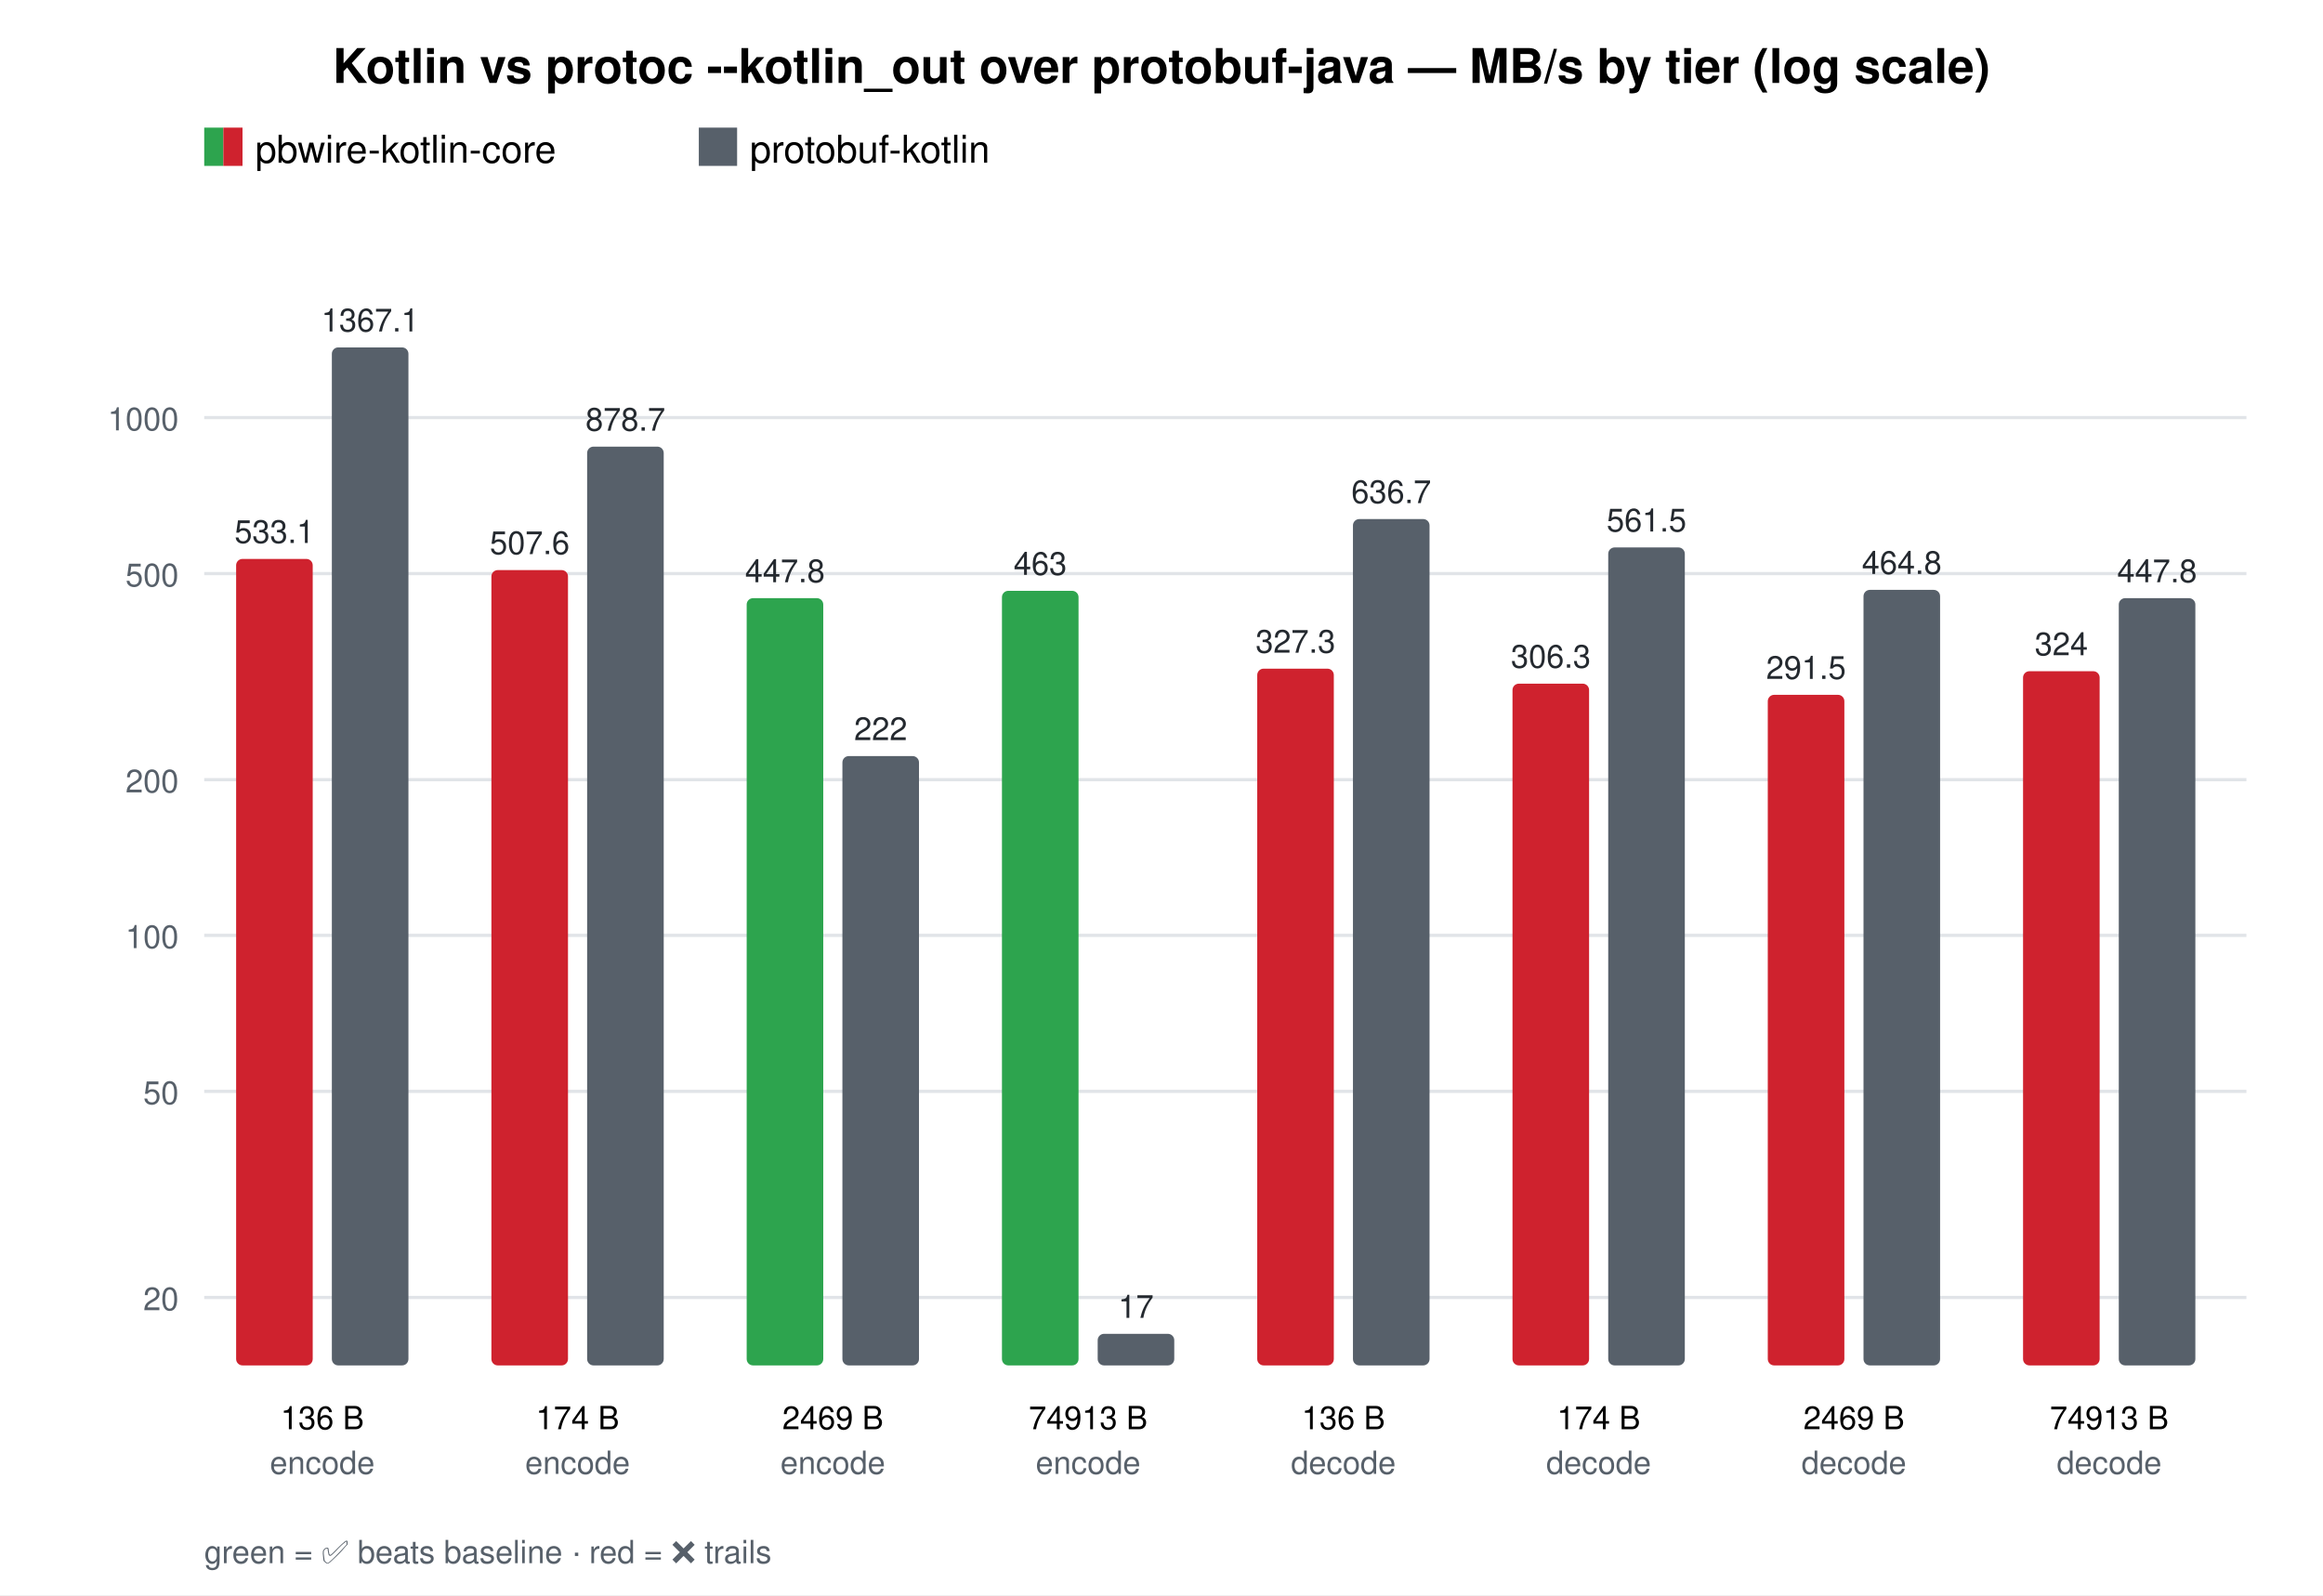
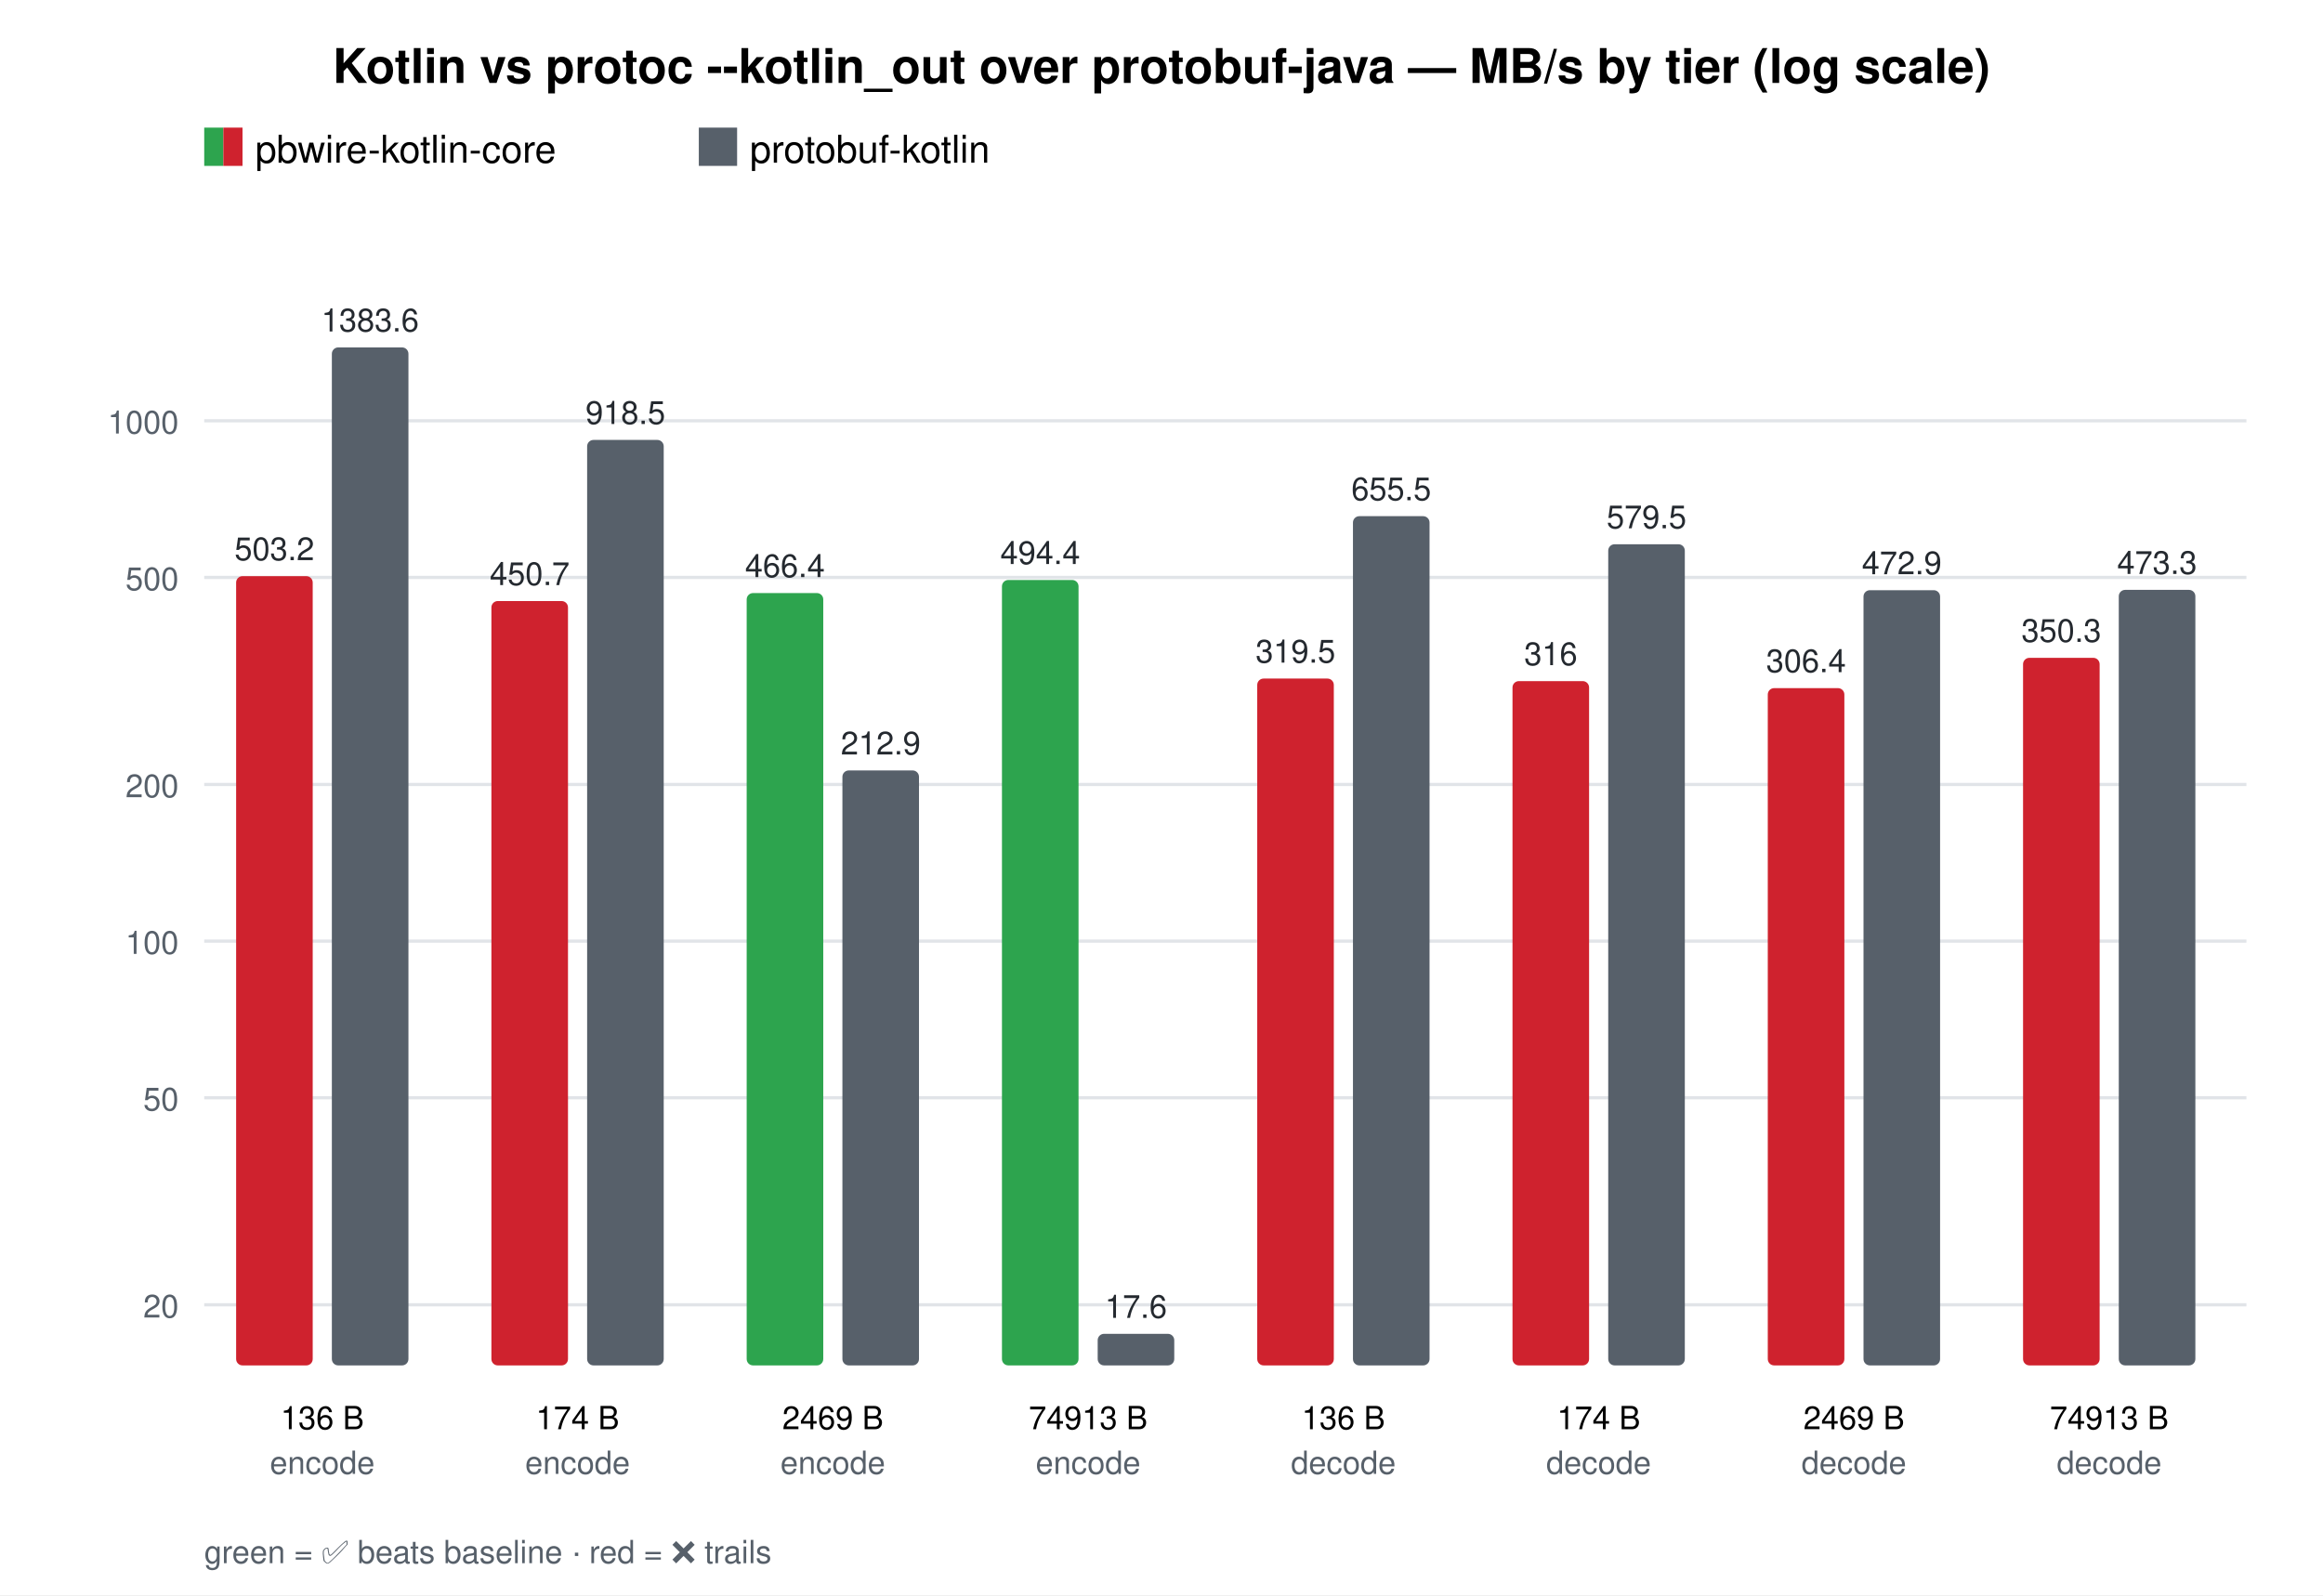
<svg xmlns="http://www.w3.org/2000/svg" width="728" height="500" font-family="Helvetica, Arial, sans-serif">
  <rect width="728" height="500" fill="#ffffff" />
  <text x="364.0" y="26" text-anchor="middle" font-size="15" font-weight="bold">Kotlin vs protoc --kotlin_out over protobuf-java — MB/s by tier (log scale)</text>
  <rect x="64" y="40" width="6" height="12" fill="#2da44e" />
  <rect x="70" y="40" width="6" height="12" fill="#cf222e" />
  <text x="80" y="51" font-size="12">pbwire-kotlin-core</text>
  <rect x="219.0" y="40" width="12" height="12" fill="#57606a" />
  <text x="235.0" y="51" font-size="12">protobuf-kotlin</text>
-   <line x1="64" y1="406.7" x2="704" y2="406.7" stroke="#e1e4e8" />
-   <text x="56" y="410.7" text-anchor="end" font-size="10" fill="#57606a">20</text>
-   <line x1="64" y1="342.1" x2="704" y2="342.1" stroke="#e1e4e8" />
-   <text x="56" y="346.1" text-anchor="end" font-size="10" fill="#57606a">50</text>
-   <line x1="64" y1="293.2" x2="704" y2="293.2" stroke="#e1e4e8" />
-   <text x="56" y="297.2" text-anchor="end" font-size="10" fill="#57606a">100</text>
-   <line x1="64" y1="244.4" x2="704" y2="244.4" stroke="#e1e4e8" />
-   <text x="56" y="248.4" text-anchor="end" font-size="10" fill="#57606a">200</text>
-   <line x1="64" y1="179.8" x2="704" y2="179.8" stroke="#e1e4e8" />
-   <text x="56" y="183.8" text-anchor="end" font-size="10" fill="#57606a">500</text>
-   <line x1="64" y1="130.9" x2="704" y2="130.9" stroke="#e1e4e8" />
-   <text x="56" y="134.9" text-anchor="end" font-size="10" fill="#57606a">1000</text>
+   <line x1="64" y1="409.0" x2="704" y2="409.0" stroke="#e1e4e8" />
+   <text x="56" y="413.0" text-anchor="end" font-size="10" fill="#57606a">20</text>
+   <line x1="64" y1="344.1" x2="704" y2="344.1" stroke="#e1e4e8" />
+   <text x="56" y="348.1" text-anchor="end" font-size="10" fill="#57606a">50</text>
+   <line x1="64" y1="295.0" x2="704" y2="295.0" stroke="#e1e4e8" />
+   <text x="56" y="299.0" text-anchor="end" font-size="10" fill="#57606a">100</text>
+   <line x1="64" y1="245.9" x2="704" y2="245.9" stroke="#e1e4e8" />
+   <text x="56" y="249.9" text-anchor="end" font-size="10" fill="#57606a">200</text>
+   <line x1="64" y1="181.0" x2="704" y2="181.0" stroke="#e1e4e8" />
+   <text x="56" y="185.0" text-anchor="end" font-size="10" fill="#57606a">500</text>
+   <line x1="64" y1="131.9" x2="704" y2="131.9" stroke="#e1e4e8" />
+   <text x="56" y="135.9" text-anchor="end" font-size="10" fill="#57606a">1000</text>
  <text x="101.0" y="448" text-anchor="middle" font-size="10">136 B</text>
  <text x="101.0" y="462" text-anchor="middle" font-size="10" fill="#57606a">encode</text>
-   <rect x="74.0" y="175.2" width="24" height="252.8" rx="2" fill="#cf222e" />
-   <text x="86.0" y="170.2" text-anchor="middle" font-size="10" fill="#24292f">533.1</text>
+   <rect x="74.0" y="180.6" width="24" height="247.4" rx="2" fill="#cf222e" />
+   <text x="86.0" y="175.6" text-anchor="middle" font-size="10" fill="#24292f">503.2</text>
  <rect x="104.0" y="108.9" width="24" height="319.1" rx="2" fill="#57606a" />
-   <text x="116.0" y="103.9" text-anchor="middle" font-size="10" fill="#24292f">1367.1</text>
+   <text x="116.0" y="103.9" text-anchor="middle" font-size="10" fill="#24292f">1383.6</text>
  <text x="181.0" y="448" text-anchor="middle" font-size="10">174 B</text>
  <text x="181.0" y="462" text-anchor="middle" font-size="10" fill="#57606a">encode</text>
-   <rect x="154.0" y="178.7" width="24" height="249.3" rx="2" fill="#cf222e" />
-   <text x="166.0" y="173.7" text-anchor="middle" font-size="10" fill="#24292f">507.6</text>
-   <rect x="184.0" y="140.0" width="24" height="288.0" rx="2" fill="#57606a" />
-   <text x="196.0" y="135.0" text-anchor="middle" font-size="10" fill="#24292f">878.7</text>
+   <rect x="154.0" y="188.4" width="24" height="239.6" rx="2" fill="#cf222e" />
+   <text x="166.0" y="183.4" text-anchor="middle" font-size="10" fill="#24292f">450.7</text>
+   <rect x="184.0" y="137.9" width="24" height="290.1" rx="2" fill="#57606a" />
+   <text x="196.0" y="132.9" text-anchor="middle" font-size="10" fill="#24292f">918.5</text>
  <text x="261.0" y="448" text-anchor="middle" font-size="10">2469 B</text>
  <text x="261.0" y="462" text-anchor="middle" font-size="10" fill="#57606a">encode</text>
-   <rect x="234.0" y="187.5" width="24" height="240.5" rx="2" fill="#2da44e" />
-   <text x="246.0" y="182.5" text-anchor="middle" font-size="10" fill="#24292f">447.8</text>
-   <rect x="264.0" y="237.0" width="24" height="191.0" rx="2" fill="#57606a" />
-   <text x="276.0" y="232.0" text-anchor="middle" font-size="10" fill="#24292f">222</text>
+   <rect x="234.0" y="185.9" width="24" height="242.1" rx="2" fill="#2da44e" />
+   <text x="246.0" y="180.9" text-anchor="middle" font-size="10" fill="#24292f">466.4</text>
+   <rect x="264.0" y="241.5" width="24" height="186.5" rx="2" fill="#57606a" />
+   <text x="276.0" y="236.5" text-anchor="middle" font-size="10" fill="#24292f">212.9</text>
  <text x="341.0" y="448" text-anchor="middle" font-size="10">74913 B</text>
  <text x="341.0" y="462" text-anchor="middle" font-size="10" fill="#57606a">encode</text>
-   <rect x="314.0" y="185.2" width="24" height="242.8" rx="2" fill="#2da44e" />
-   <text x="326.0" y="180.2" text-anchor="middle" font-size="10" fill="#24292f">463</text>
+   <rect x="314.0" y="181.8" width="24" height="246.2" rx="2" fill="#2da44e" />
+   <text x="326.0" y="176.8" text-anchor="middle" font-size="10" fill="#24292f">494.4</text>
  <rect x="344.0" y="418.1" width="24" height="9.9" rx="2" fill="#57606a" />
-   <text x="356.0" y="413.1" text-anchor="middle" font-size="10" fill="#24292f">17</text>
+   <text x="356.0" y="413.1" text-anchor="middle" font-size="10" fill="#24292f">17.6</text>
  <text x="421.0" y="448" text-anchor="middle" font-size="10">136 B</text>
  <text x="421.0" y="462" text-anchor="middle" font-size="10" fill="#57606a">decode</text>
-   <rect x="394.0" y="209.6" width="24" height="218.4" rx="2" fill="#cf222e" />
-   <text x="406.0" y="204.6" text-anchor="middle" font-size="10" fill="#24292f">327.3</text>
-   <rect x="424.0" y="162.7" width="24" height="265.3" rx="2" fill="#57606a" />
-   <text x="436.0" y="157.7" text-anchor="middle" font-size="10" fill="#24292f">636.7</text>
+   <rect x="394.0" y="212.7" width="24" height="215.3" rx="2" fill="#cf222e" />
+   <text x="406.0" y="207.7" text-anchor="middle" font-size="10" fill="#24292f">319.5</text>
+   <rect x="424.0" y="161.8" width="24" height="266.2" rx="2" fill="#57606a" />
+   <text x="436.0" y="156.8" text-anchor="middle" font-size="10" fill="#24292f">655.5</text>
  <text x="501.0" y="448" text-anchor="middle" font-size="10">174 B</text>
  <text x="501.0" y="462" text-anchor="middle" font-size="10" fill="#57606a">decode</text>
-   <rect x="474.0" y="214.3" width="24" height="213.7" rx="2" fill="#cf222e" />
-   <text x="486.0" y="209.3" text-anchor="middle" font-size="10" fill="#24292f">306.3</text>
-   <rect x="504.0" y="171.6" width="24" height="256.4" rx="2" fill="#57606a" />
-   <text x="516.0" y="166.6" text-anchor="middle" font-size="10" fill="#24292f">561.5</text>
+   <rect x="474.0" y="213.5" width="24" height="214.5" rx="2" fill="#cf222e" />
+   <text x="486.0" y="208.5" text-anchor="middle" font-size="10" fill="#24292f">316</text>
+   <rect x="504.0" y="170.6" width="24" height="257.4" rx="2" fill="#57606a" />
+   <text x="516.0" y="165.6" text-anchor="middle" font-size="10" fill="#24292f">579.5</text>
  <text x="581.0" y="448" text-anchor="middle" font-size="10">2469 B</text>
  <text x="581.0" y="462" text-anchor="middle" font-size="10" fill="#57606a">decode</text>
-   <rect x="554.0" y="217.8" width="24" height="210.2" rx="2" fill="#cf222e" />
-   <text x="566.0" y="212.8" text-anchor="middle" font-size="10" fill="#24292f">291.5</text>
-   <rect x="584.0" y="184.9" width="24" height="243.1" rx="2" fill="#57606a" />
-   <text x="596.0" y="179.9" text-anchor="middle" font-size="10" fill="#24292f">464.8</text>
+   <rect x="554.0" y="215.7" width="24" height="212.3" rx="2" fill="#cf222e" />
+   <text x="566.0" y="210.7" text-anchor="middle" font-size="10" fill="#24292f">306.4</text>
+   <rect x="584.0" y="185.0" width="24" height="243.0" rx="2" fill="#57606a" />
+   <text x="596.0" y="180.0" text-anchor="middle" font-size="10" fill="#24292f">472.9</text>
  <text x="661.0" y="448" text-anchor="middle" font-size="10">74913 B</text>
  <text x="661.0" y="462" text-anchor="middle" font-size="10" fill="#57606a">decode</text>
-   <rect x="634.0" y="210.4" width="24" height="217.6" rx="2" fill="#cf222e" />
-   <text x="646.0" y="205.4" text-anchor="middle" font-size="10" fill="#24292f">324</text>
-   <rect x="664.0" y="187.5" width="24" height="240.5" rx="2" fill="#57606a" />
-   <text x="676.0" y="182.5" text-anchor="middle" font-size="10" fill="#24292f">447.8</text>
+   <rect x="634.0" y="206.2" width="24" height="221.8" rx="2" fill="#cf222e" />
+   <text x="646.0" y="201.2" text-anchor="middle" font-size="10" fill="#24292f">350.3</text>
+   <rect x="664.0" y="184.9" width="24" height="243.1" rx="2" fill="#57606a" />
+   <text x="676.0" y="179.9" text-anchor="middle" font-size="10" fill="#24292f">473.3</text>
  <text x="64" y="490" font-size="10" fill="#57606a">green = ✅ beats baseline · red = ❌ trails</text>
</svg>
